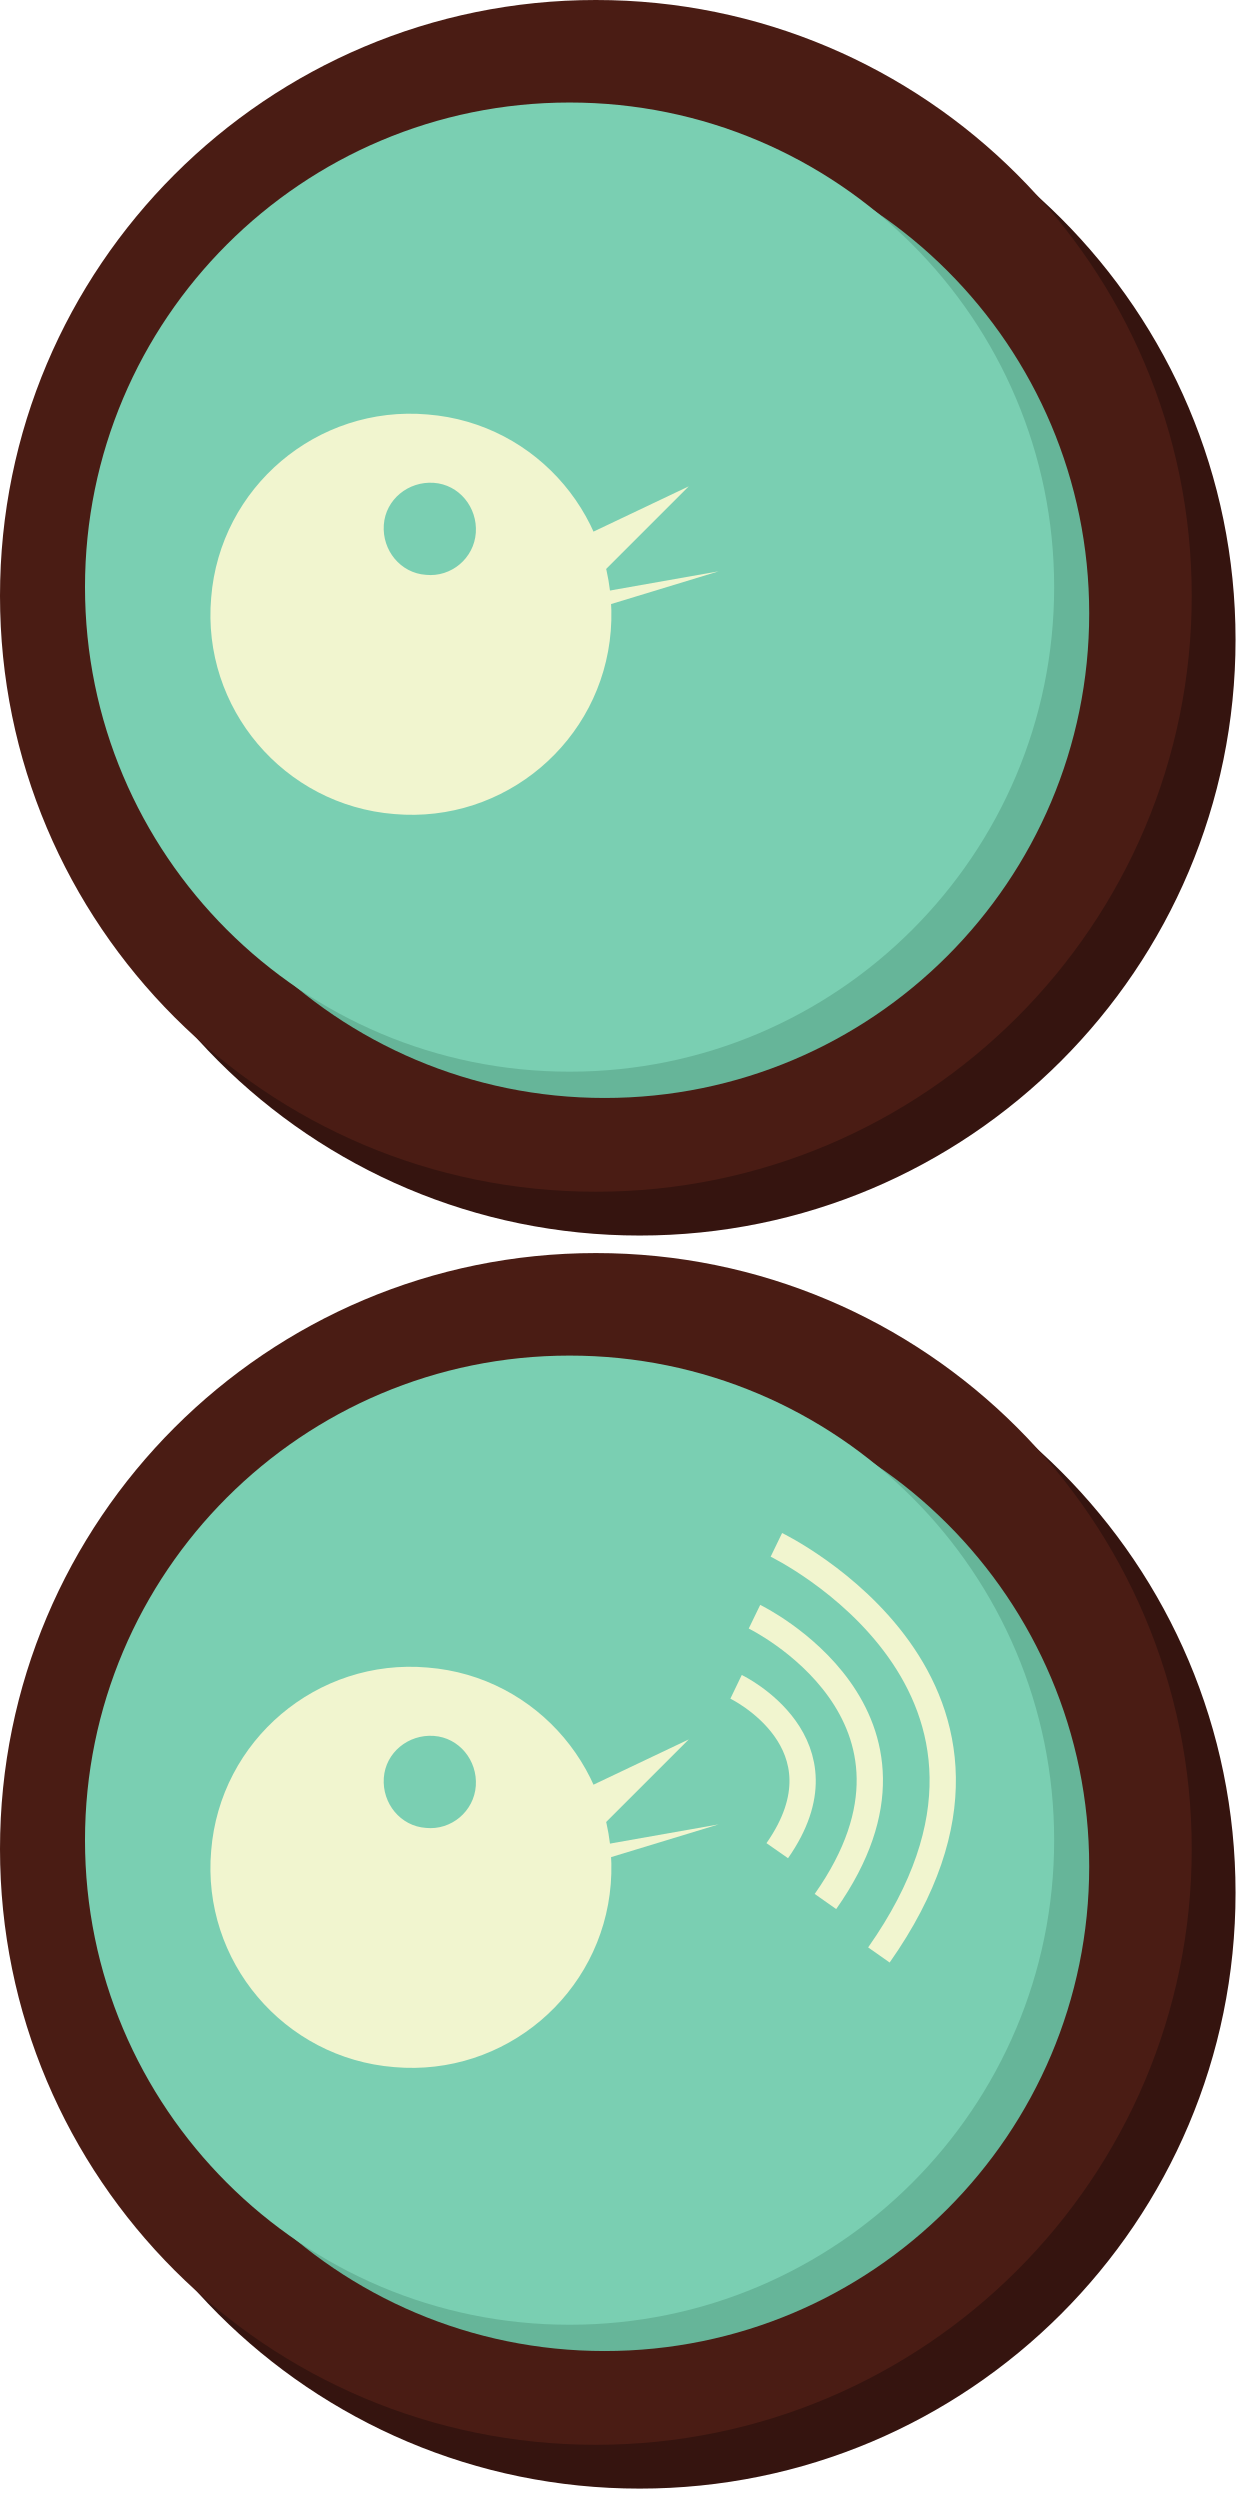
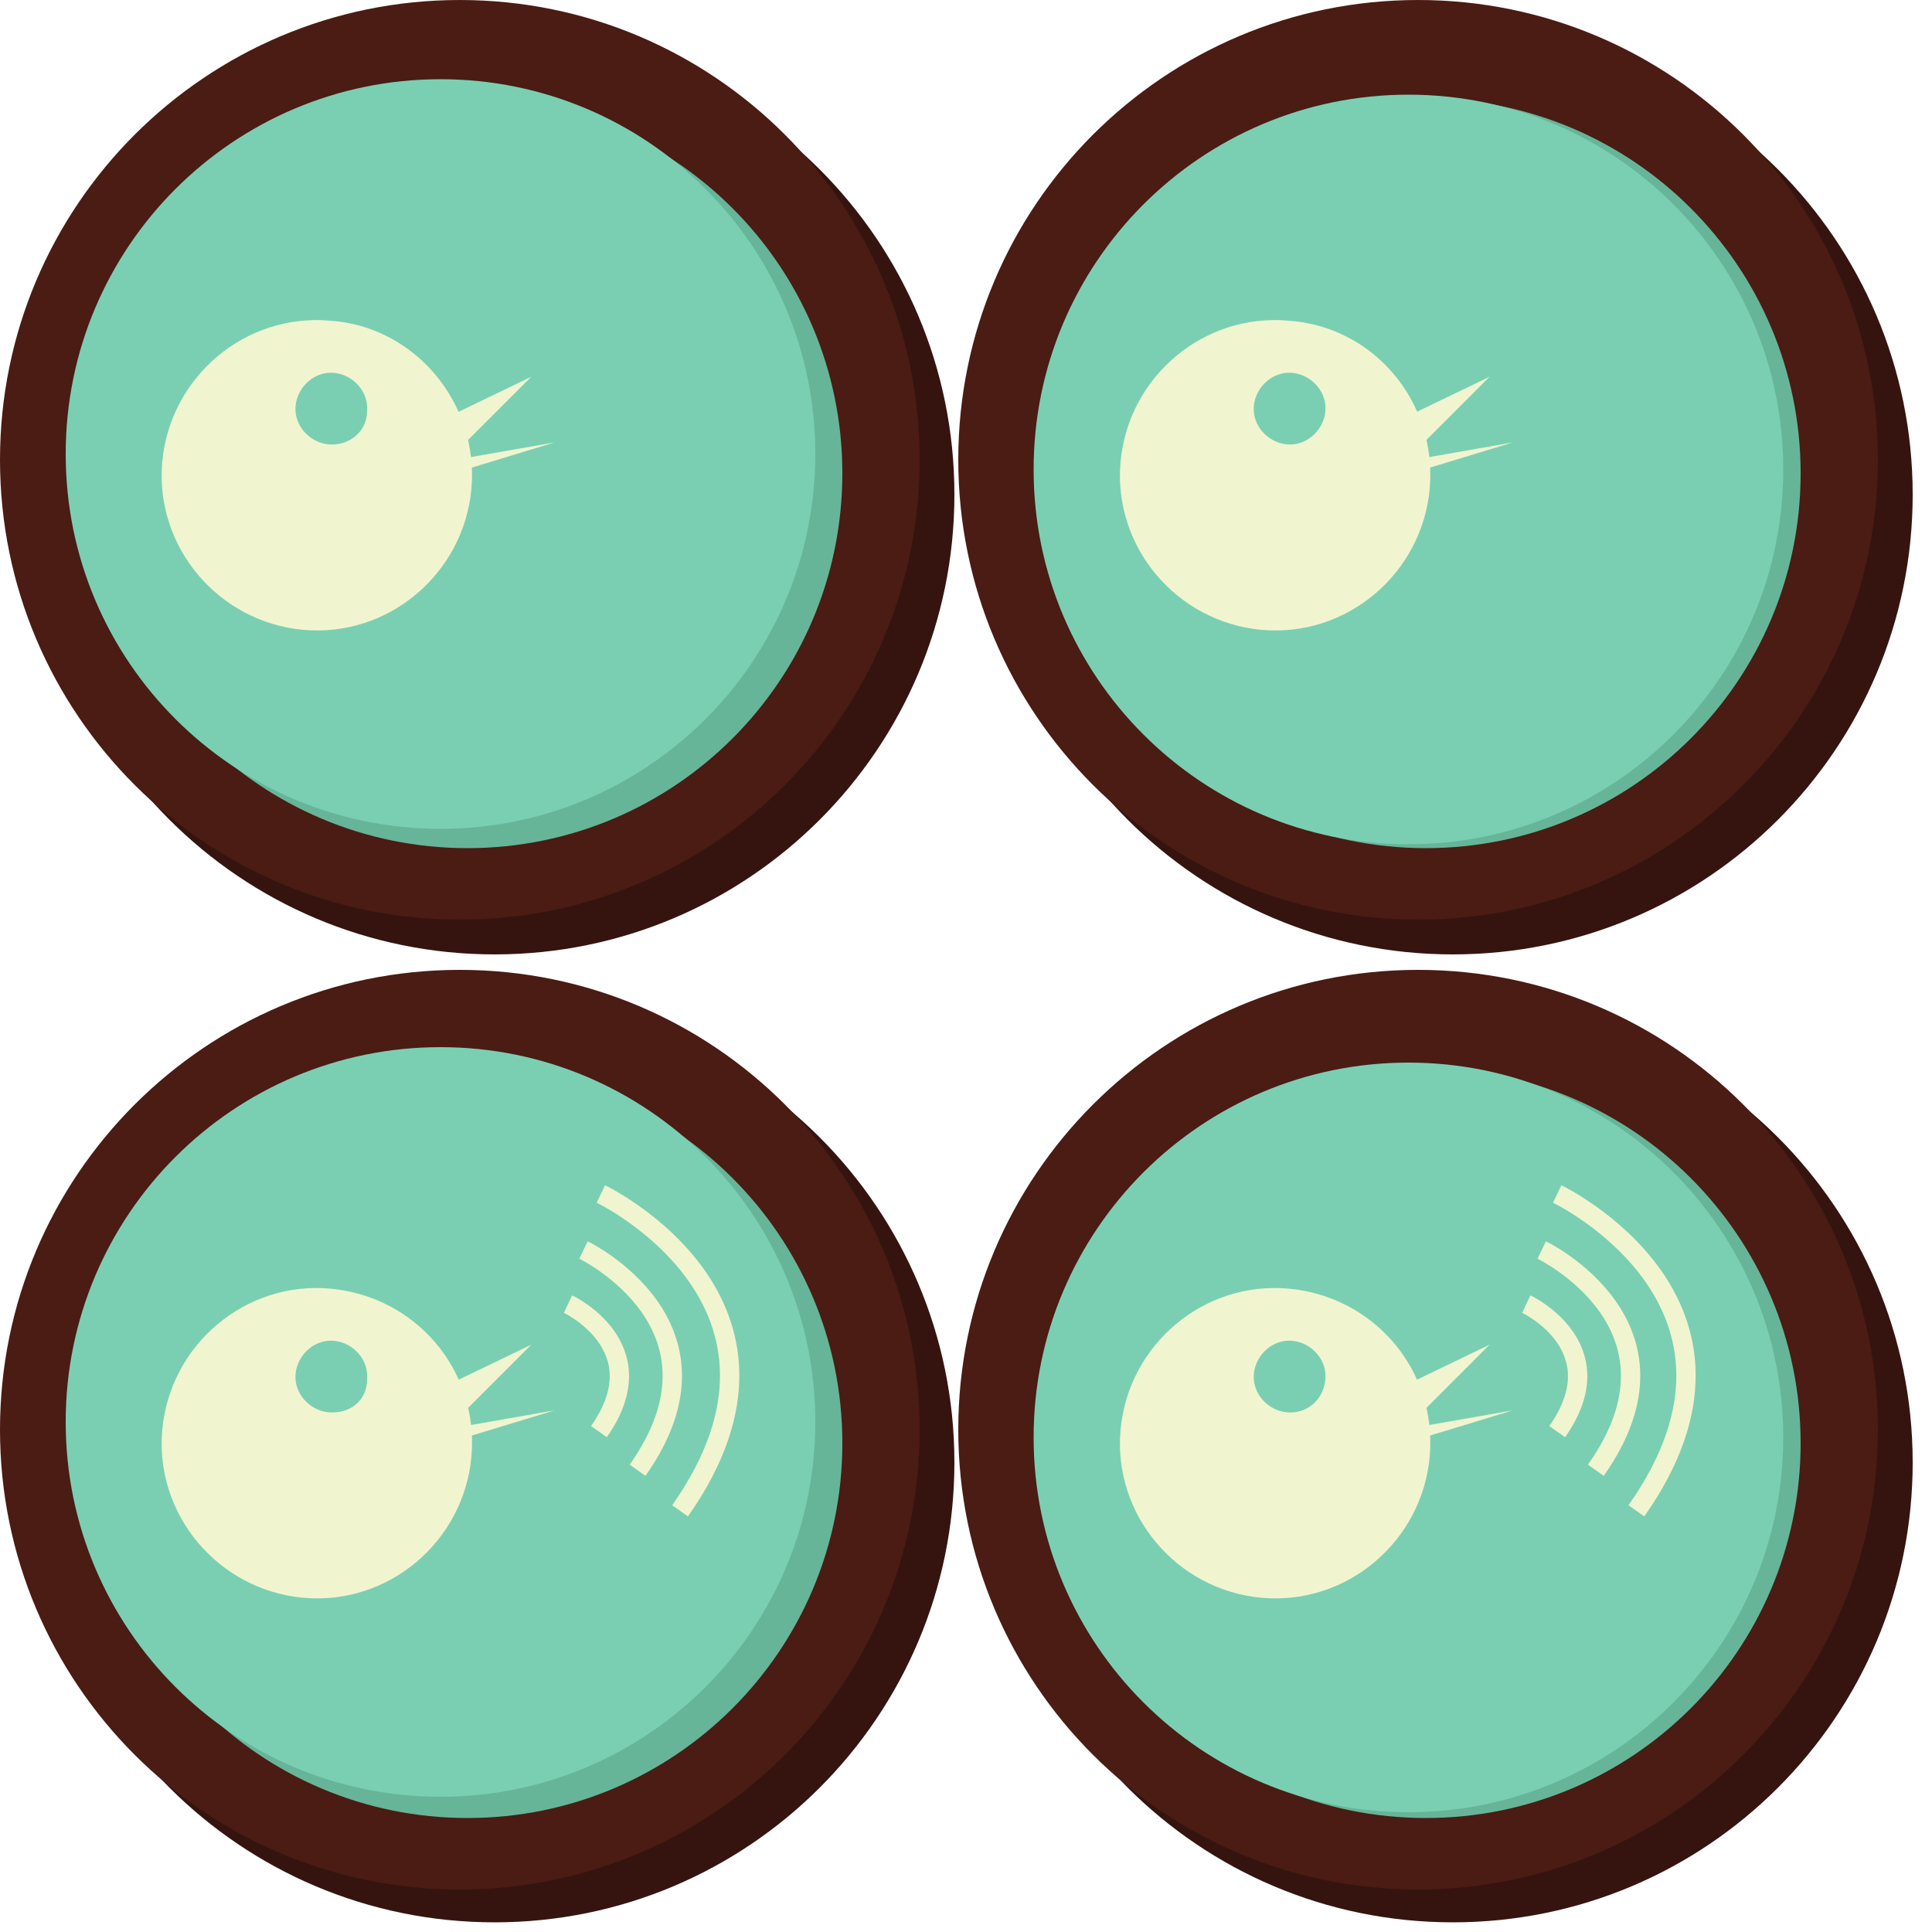
- <svg xmlns="http://www.w3.org/2000/svg" version="1.1" id="Layer_1" x="0px" y="0px" viewBox="0 0 141 285.3" enable-background="new 0 0 141 285.3" xml:space="preserve">
-   <g>
-     <circle fill="#35140F" cx="73" cy="216" r="68" />
-     <circle fill="#4A1C14" cx="68" cy="211" r="68" />
+ <svg xmlns="http://www.w3.org/2000/svg" version="1.1" x="0px" y="0px" viewBox="0 0 100 100" enable-background="new 0 0 100 100" xml:space="preserve">
+   <g id="Layer_1">
    <g>
-       <circle fill="#66B599" cx="69" cy="213" r="55.3" />
-       <circle fill="#7ACFB2" cx="65" cy="210" r="55.3" />
+       <circle fill="#35140F" cx="25.6" cy="75.7" r="23.8" />
+       <circle fill="#4A1C14" cx="23.8" cy="74" r="23.8" />
      <g>
-         <path fill="#F1F5CF" d="M48.8,190.3c-12.6-1.1-23.7,8.3-24.7,20.9c-1.1,12.6,8.3,23.7,20.9,24.7c12.6,1.1,23.7-8.3,24.7-20.9     S61.4,191.3,48.8,190.3z M48.6,208.6c-2.9-0.2-5-2.8-4.8-5.7c0.2-2.9,2.8-5,5.7-4.8s5,2.8,4.8,5.7     C54.1,206.7,51.5,208.9,48.6,208.6z" />
-         <polygon fill="#F1F5CF" points="62.4,206.2 78.6,198.5 64.9,212.2    " />
-         <polygon fill="#F1F5CF" points="65.6,211.1 82,208.2 62.3,214.2    " />
+         <circle fill="#66B599" cx="24.2" cy="74.7" r="19.4" />
+         <circle fill="#7ACFB2" cx="22.8" cy="73.6" r="19.4" />
+         <g>
+           <path fill="#F1F5CF" d="M17.1,66.7c-4.4-0.4-8.3,2.9-8.7,7.3c-0.4,4.4,2.9,8.3,7.3,8.7c4.4,0.4,8.3-2.9,8.7-7.3      C24.8,70.9,21.5,67.1,17.1,66.7z M17,73.1c-1-0.1-1.8-1-1.7-2s1-1.8,2-1.7c1,0.1,1.8,1,1.7,2C19,72.5,18.1,73.2,17,73.1z" />
+           <polygon fill="#F1F5CF" points="21.9,72.3 27.5,69.6 22.7,74.4     " />
+           <polygon fill="#F1F5CF" points="23,74 28.7,73 21.8,75.1     " />
+         </g>
+         <g>
+           <path fill="none" stroke="#F1F5CF" stroke-miterlimit="10" d="M29.4,67.5c0,0,4.7,2.2,1.6,6.6" />
+           <path fill="none" stroke="#F1F5CF" stroke-miterlimit="10" d="M30.2,64.7c0,0,8.1,3.9,2.8,11.4" />
+           <path fill="none" stroke="#F1F5CF" stroke-miterlimit="10" d="M31.1,61.8c0,0,11.7,5.6,4.1,16.4" />
+         </g>
      </g>
+     </g>
+     <g>
+       <circle fill="#35140F" cx="25.6" cy="25.6" r="23.8" />
+       <circle fill="#4A1C14" cx="23.8" cy="23.8" r="23.8" />
      <g>
-         <path fill="none" stroke="#F1F5CF" stroke-width="3" stroke-miterlimit="10" d="M84,192.5c0,0,13.3,6.4,4.7,18.7" />
-         <path fill="none" stroke="#F1F5CF" stroke-width="3" stroke-miterlimit="10" d="M86.1,184.5c0,0,23.1,11.2,8.1,32.5" />
-         <path fill="none" stroke="#F1F5CF" stroke-width="3" stroke-miterlimit="10" d="M88.6,176.3c0,0,33.3,16.1,11.7,46.8" />
+         <circle fill="#66B599" cx="24.2" cy="24.5" r="19.4" />
+         <circle fill="#7ACFB2" cx="22.8" cy="23.5" r="19.4" />
+         <g>
+           <path fill="#F1F5CF" d="M17.1,16.6c-4.4-0.4-8.3,2.9-8.7,7.3c-0.4,4.4,2.9,8.3,7.3,8.7c4.4,0.4,8.3-2.9,8.7-7.3      S21.5,16.9,17.1,16.6z M17,23c-1-0.1-1.8-1-1.7-2c0.1-1,1-1.8,2-1.7c1,0.1,1.8,1,1.7,2C19,22.3,18.1,23.1,17,23z" />
+           <polygon fill="#F1F5CF" points="21.9,22.2 27.5,19.5 22.7,24.3     " />
+           <polygon fill="#F1F5CF" points="23,23.9 28.7,22.9 21.8,25     " />
+         </g>
      </g>
    </g>
  </g>
-   <g>
-     <circle fill="#35140F" cx="73" cy="73" r="68" />
-     <circle fill="#4A1C14" cx="68" cy="68" r="68" />
+   <g id="Layer_1_copy">
    <g>
-       <circle fill="#66B599" cx="69" cy="70" r="55.3" />
-       <circle fill="#7ACFB2" cx="65" cy="67" r="55.3" />
+       <circle fill="#35140F" cx="75.2" cy="75.7" r="23.8" />
+       <circle fill="#4A1C14" cx="73.4" cy="74" r="23.8" />
      <g>
-         <path fill="#F1F5CF" d="M48.8,47.3c-12.6-1.1-23.7,8.3-24.7,20.9C23,80.8,32.4,91.9,45,92.9C57.6,94,68.7,84.6,69.7,72     S61.4,48.3,48.8,47.3z M48.6,65.6c-2.9-0.2-5-2.8-4.8-5.7c0.2-2.9,2.8-5,5.7-4.8c2.9,0.2,5,2.8,4.8,5.7     C54.1,63.7,51.5,65.9,48.6,65.6z" />
-         <polygon fill="#F1F5CF" points="62.4,63.2 78.6,55.5 64.9,69.2    " />
-         <polygon fill="#F1F5CF" points="65.6,68.1 82,65.2 62.3,71.2    " />
+         <circle fill="#66B599" cx="73.8" cy="74.7" r="19.4" />
+         <circle fill="#7ACFB2" cx="72.9" cy="74.4" r="19.4" />
+         <g>
+           <path fill="#F1F5CF" d="M66.7,66.7c-4.4-0.4-8.3,2.9-8.7,7.3c-0.4,4.4,2.9,8.3,7.3,8.7c4.4,0.4,8.3-2.9,8.7-7.3      C74.4,70.9,71.1,67.1,66.7,66.7z M66.6,73.1c-1-0.1-1.8-1-1.7-2c0.1-1,1-1.8,2-1.7s1.8,1,1.7,2C68.5,72.5,67.6,73.2,66.6,73.1z" />
+           <polygon fill="#F1F5CF" points="71.5,72.3 77.1,69.6 72.3,74.4     " />
+           <polygon fill="#F1F5CF" points="72.6,74 78.3,73 71.4,75.1     " />
+         </g>
+         <g>
+           <path fill="none" stroke="#F1F5CF" stroke-miterlimit="10" d="M79,67.5c0,0,4.7,2.2,1.6,6.6" />
+           <path fill="none" stroke="#F1F5CF" stroke-miterlimit="10" d="M79.8,64.7c0,0,8.1,3.9,2.8,11.4" />
+           <path fill="none" stroke="#F1F5CF" stroke-miterlimit="10" d="M80.6,61.8c0,0,11.7,5.6,4.1,16.4" />
+         </g>
+       </g>
+     </g>
+     <g>
+       <circle fill="#35140F" cx="75.2" cy="25.6" r="23.8" />
+       <circle fill="#4A1C14" cx="73.4" cy="23.8" r="23.8" />
+       <g>
+         <circle fill="#66B599" cx="73.8" cy="24.5" r="19.4" />
+         <circle fill="#7ACFB2" cx="72.9" cy="24.3" r="19.4" />
+         <g>
+           <path fill="#F1F5CF" d="M66.7,16.6c-4.4-0.4-8.3,2.9-8.7,7.3c-0.4,4.4,2.9,8.3,7.3,8.7c4.4,0.4,8.3-2.9,8.7-7.3      C74.4,20.8,71.1,16.9,66.7,16.6z M66.6,23c-1-0.1-1.8-1-1.7-2c0.1-1,1-1.8,2-1.7s1.8,1,1.7,2C68.5,22.3,67.6,23.1,66.6,23z" />
+           <polygon fill="#F1F5CF" points="71.5,22.2 77.1,19.5 72.3,24.3     " />
+           <polygon fill="#F1F5CF" points="72.6,23.9 78.3,22.9 71.4,25     " />
+         </g>
      </g>
    </g>
  </g>
</svg>
